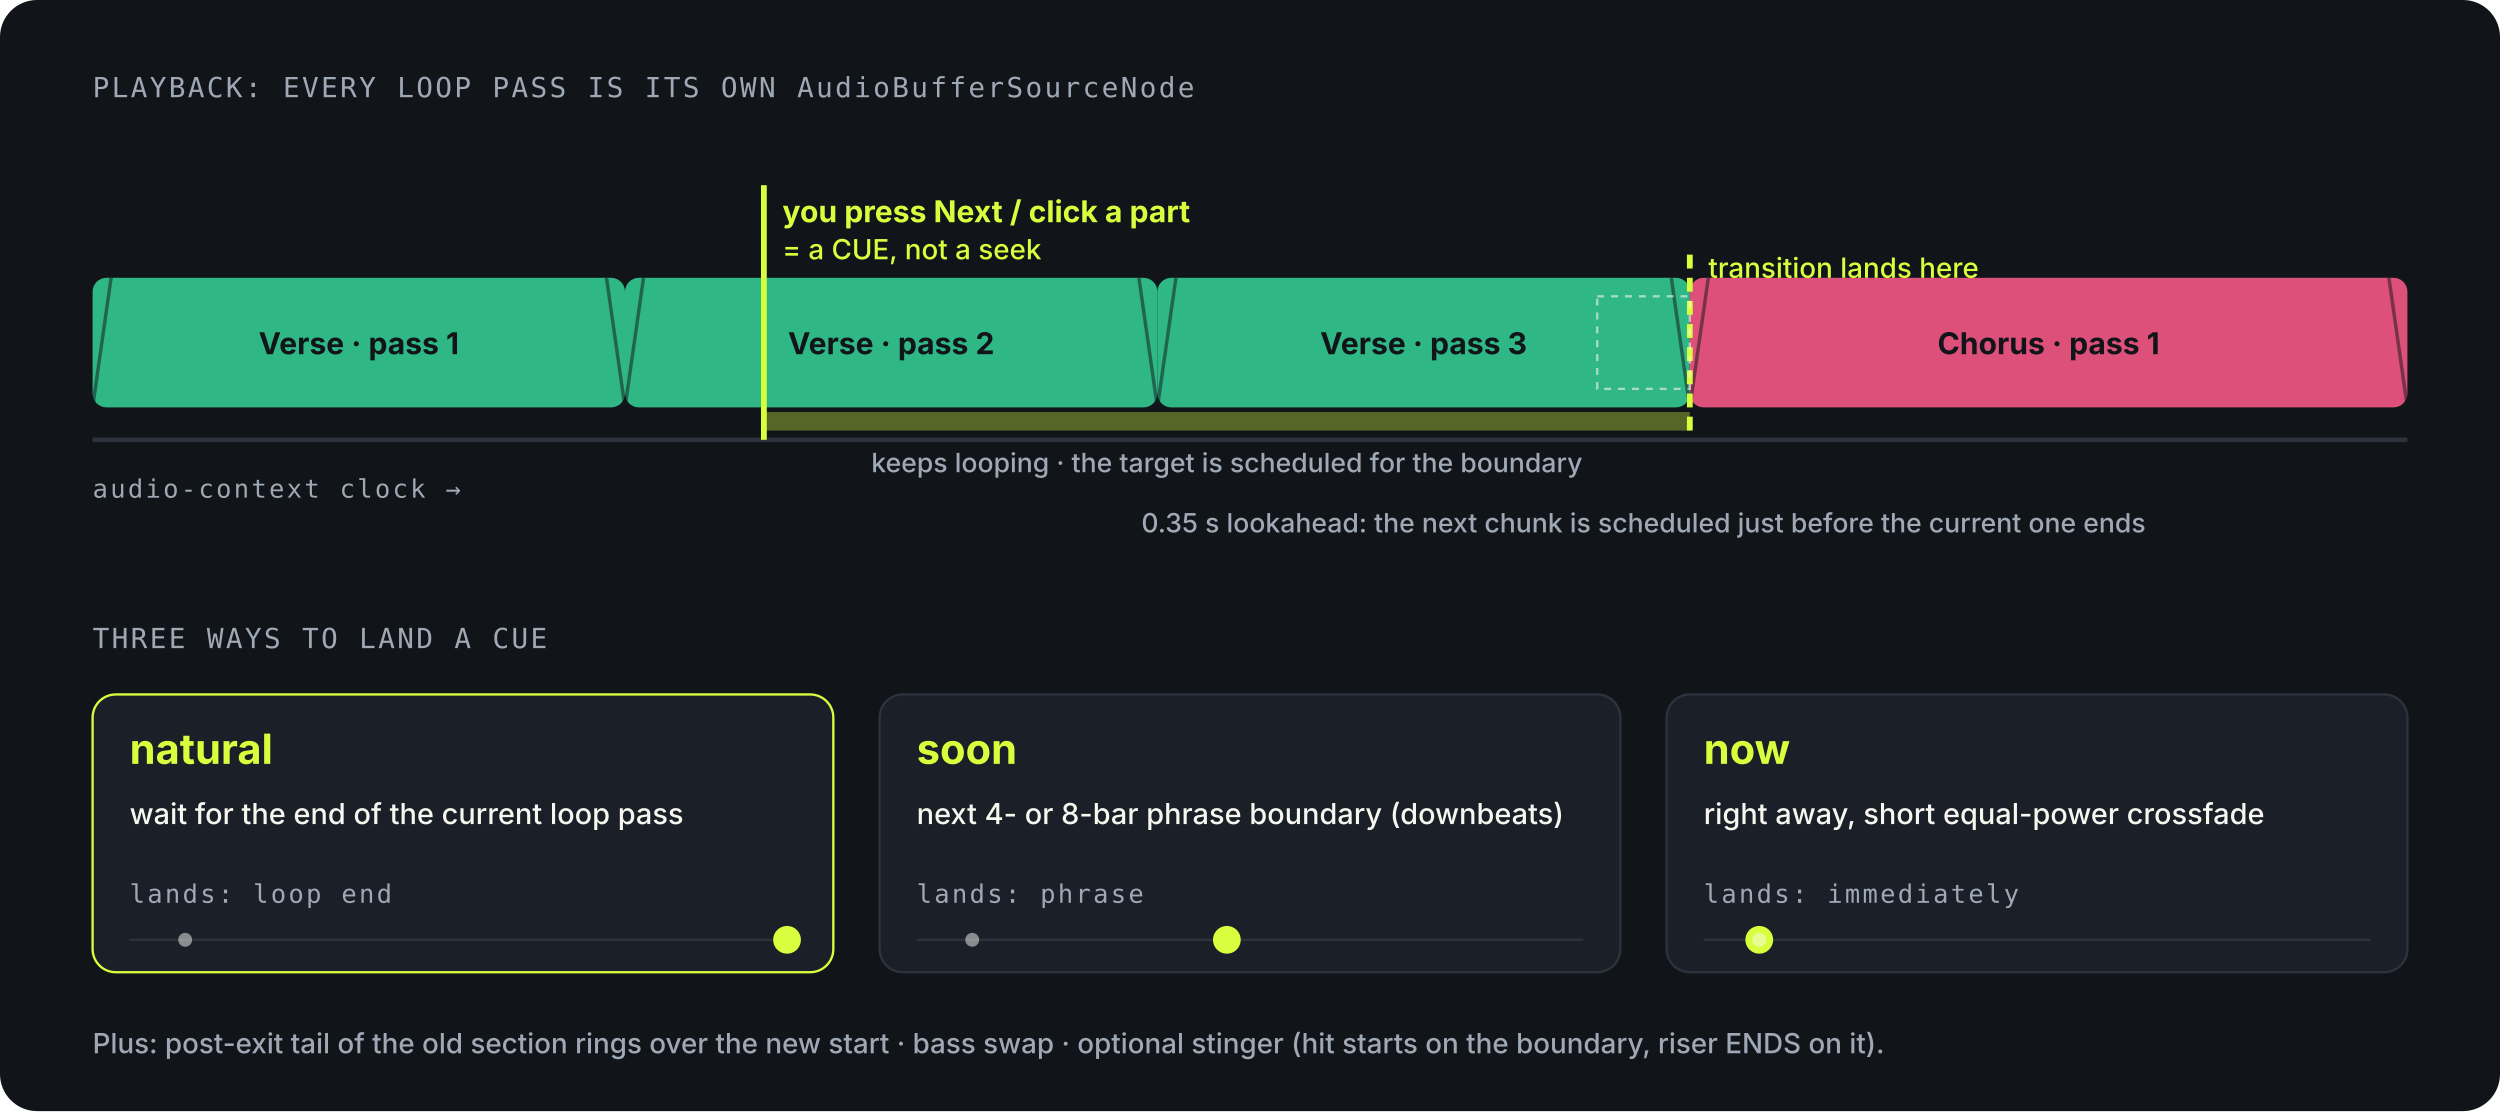
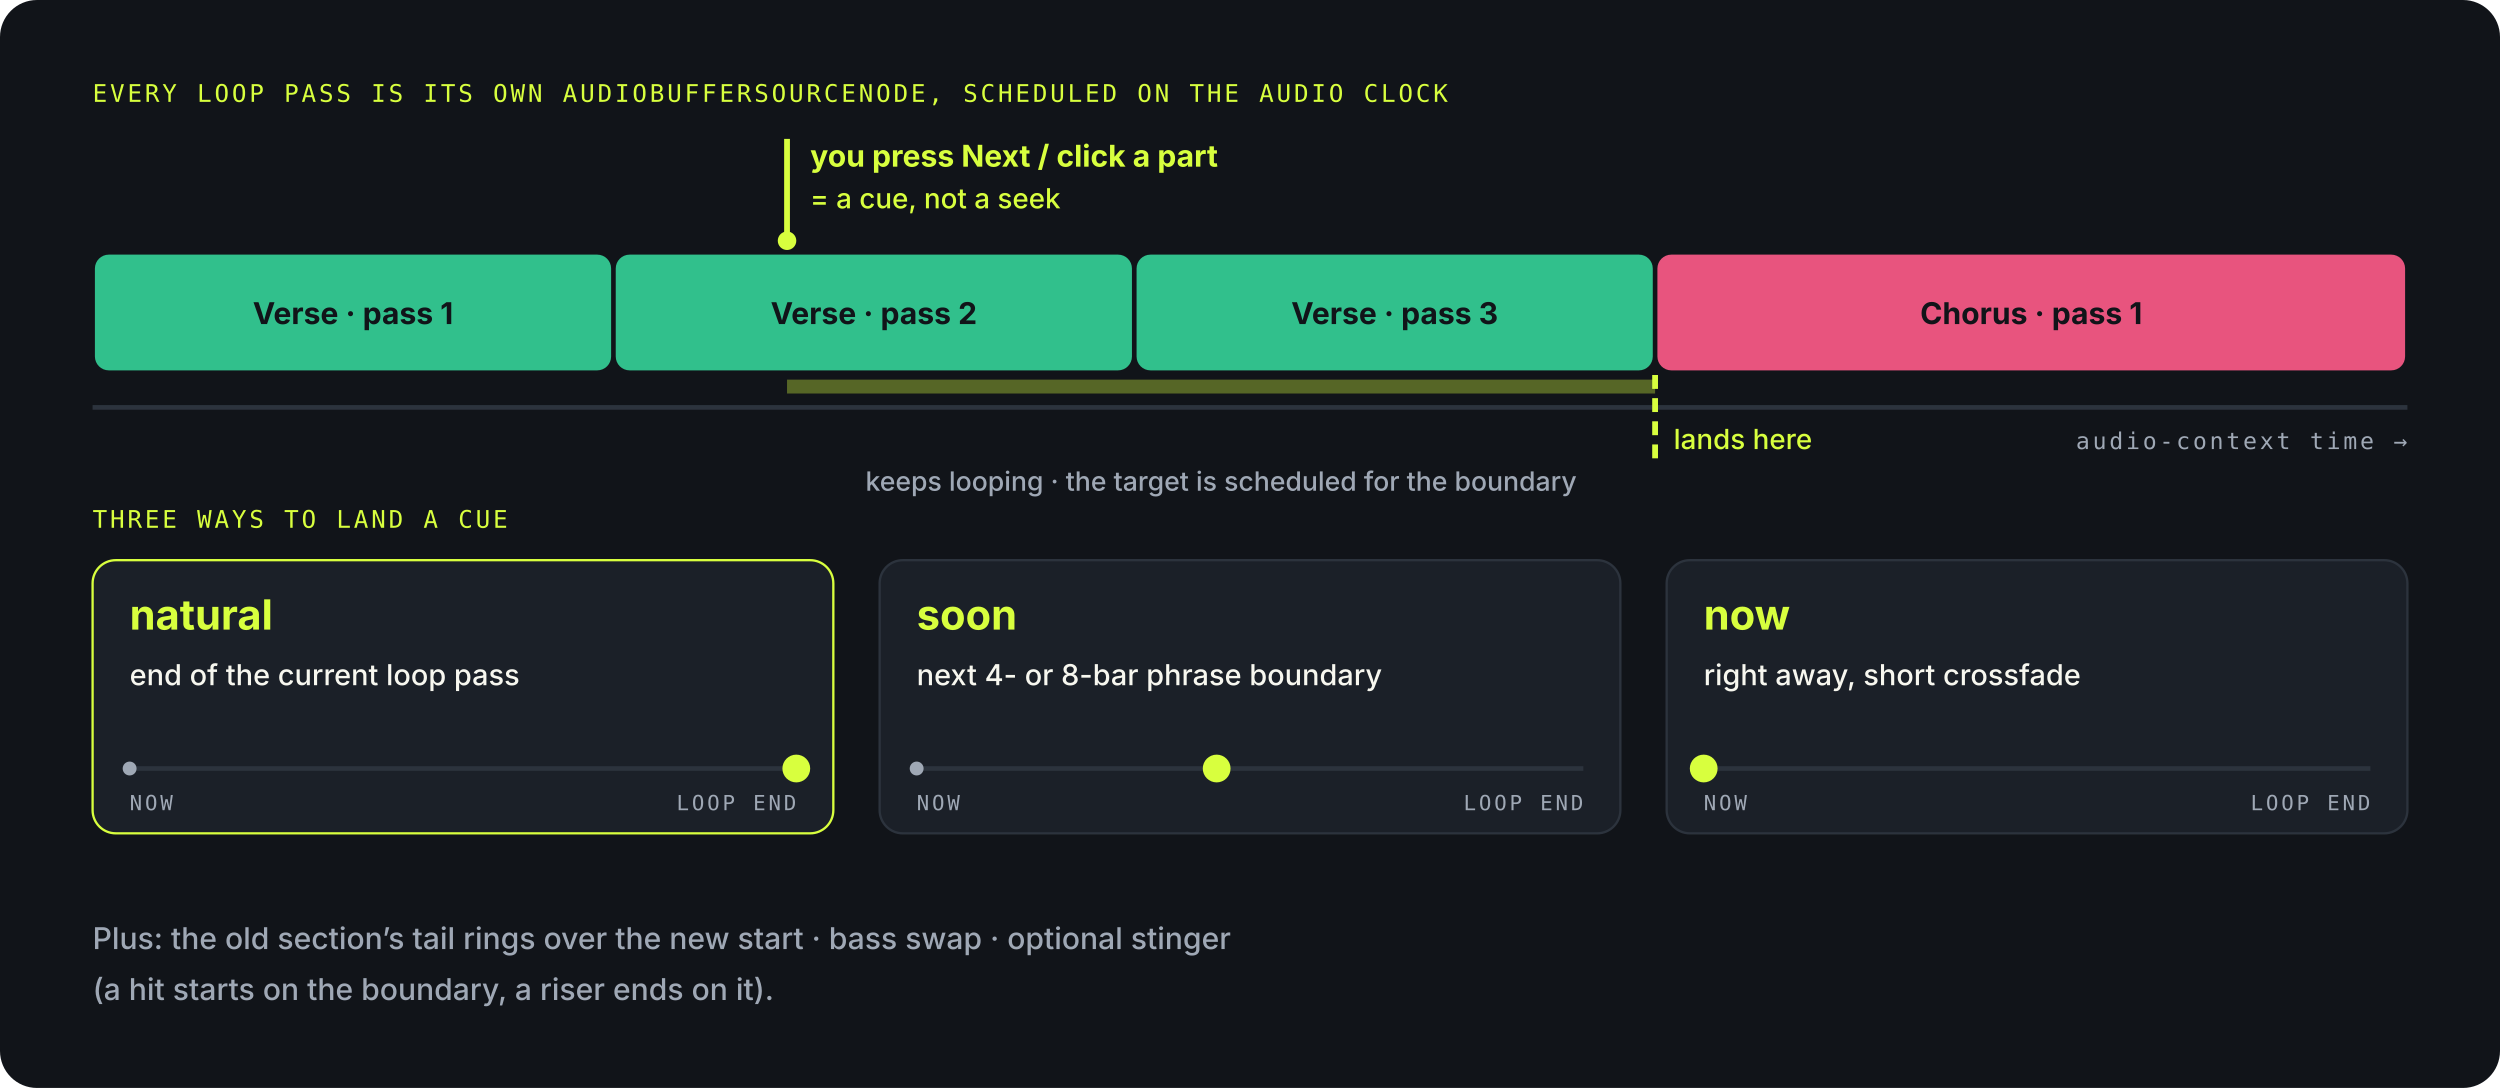
- <svg xmlns="http://www.w3.org/2000/svg" width="1080" height="480" viewBox="0 0 1080 480" role="img" aria-label="Web Audio scheduling: cues land on musical boundaries">
-   <rect width="1080" height="480" rx="16" fill="#111419" />
+ <svg xmlns="http://www.w3.org/2000/svg" width="1080" height="470" viewBox="0 0 1080 470" role="img" aria-label="Web Audio scheduling and the three cue modes">
+   <rect width="1080" height="470" rx="16" fill="#111419" />
  <defs>
-     <marker id="ah" markerWidth="10" markerHeight="10" refX="8" refY="5" orient="auto">
-       <path d="M0,0 L10,5 L0,10 z" fill="#d8ff3e" />
-     </marker>
-     <marker id="ahb" markerWidth="10" markerHeight="10" refX="8" refY="5" orient="auto">
-       <path d="M0,0 L10,5 L0,10 z" fill="#8cb5de" />
+     <marker id="ah" markerWidth="8" markerHeight="8" refX="6" refY="4" orient="auto" markerUnits="userSpaceOnUse">
+       <path d="M0,0 L8,4 L0,8 z" fill="#d8ff3e" />
    </marker>
  </defs>
-   <text x="40" y="42" font-family="JetBrains Mono,Menlo,monospace" font-size="12" fill="#9fa8b5" text-anchor="start" letter-spacing="1">PLAYBACK: EVERY LOOP PASS IS ITS OWN AudioBufferSourceNode</text>
-   <line x1="40" y1="190" x2="1040" y2="190" stroke="#2c333d" stroke-width="2" />
-   <text x="40" y="215" font-family="JetBrains Mono,Menlo,monospace" font-size="11" fill="#9fa8b5" text-anchor="start" letter-spacing="1">audio-context clock →</text>
-   <rect x="40" y="120" width="230" height="56" rx="6" fill="#34d399" stroke="none" opacity=".85" />
-   <text x="155.0" y="153" font-family="Inter,Segoe UI,Arial,sans-serif" font-size="13" font-weight="700" fill="#111419" text-anchor="middle">Verse · pass 1</text>
-   <rect x="270" y="120" width="230" height="56" rx="6" fill="#34d399" stroke="none" opacity=".85" />
-   <text x="385.0" y="153" font-family="Inter,Segoe UI,Arial,sans-serif" font-size="13" font-weight="700" fill="#111419" text-anchor="middle">Verse · pass 2</text>
-   <rect x="500" y="120" width="230" height="56" rx="6" fill="#34d399" stroke="none" opacity=".85" />
-   <text x="615.0" y="153" font-family="Inter,Segoe UI,Arial,sans-serif" font-size="13" font-weight="700" fill="#111419" text-anchor="middle">Verse · pass 3</text>
-   <rect x="730" y="120" width="310" height="56" rx="6" fill="#ff5b8a" stroke="none" opacity=".85" />
-   <text x="885.0" y="153" font-family="Inter,Segoe UI,Arial,sans-serif" font-size="13" font-weight="700" fill="#111419" text-anchor="middle">Chorus · pass 1</text>
-   <path d="M40 176 L48 120 M262 120 L270 176" stroke="#111419" stroke-width="1.5" fill="none" opacity=".5" />
-   <path d="M270 176 L278 120 M492 120 L500 176" stroke="#111419" stroke-width="1.5" fill="none" opacity=".5" />
-   <path d="M500 176 L508 120 M722 120 L730 176" stroke="#111419" stroke-width="1.5" fill="none" opacity=".5" />
-   <path d="M730 176 L738 120 M1032 120 L1040 176" stroke="#111419" stroke-width="1.5" fill="none" opacity=".5" />
-   <line x1="330" y1="80" x2="330" y2="190" stroke="#d8ff3e" stroke-width="2.5" />
-   <text x="338" y="96" font-family="Inter,Segoe UI,Arial,sans-serif" font-size="13" font-weight="700" fill="#d8ff3e" text-anchor="start">you press Next / click a part</text>
-   <text x="338" y="112" font-family="Inter,Segoe UI,Arial,sans-serif" font-size="12" font-weight="500" fill="#d8ff3e" text-anchor="start">= a CUE, not a seek</text>
-   <rect x="330" y="178" width="400" height="8" fill="#d8ff3e" opacity=".35" />
-   <text x="530" y="204" font-family="Inter,Segoe UI,Arial,sans-serif" font-size="11.5" font-weight="500" fill="#9fa8b5" text-anchor="middle">keeps looping · the target is scheduled for the boundary</text>
-   <line x1="730" y1="110" x2="730" y2="190" stroke="#d8ff3e" stroke-width="2.5" stroke-dasharray="6 4" />
-   <text x="738" y="120" font-family="Inter,Segoe UI,Arial,sans-serif" font-size="12" font-weight="500" fill="#d8ff3e" text-anchor="start">transition lands here</text>
-   <rect x="690" y="128" width="40" height="40" fill="none" stroke="#f7f7ef" stroke-dasharray="3 3" opacity=".6" />
-   <text x="710" y="230" font-family="Inter,Segoe UI,Arial,sans-serif" font-size="11.5" font-weight="500" fill="#9fa8b5" text-anchor="middle">0.35 s lookahead: the next chunk is scheduled just before the current one ends</text>
-   <text x="40" y="280" font-family="JetBrains Mono,Menlo,monospace" font-size="12" fill="#9fa8b5" text-anchor="start" letter-spacing="1">THREE WAYS TO LAND A CUE</text>
-   <rect x="40" y="300" width="320" height="120" rx="10" fill="#1b2028" stroke="#d8ff3e" />
-   <text x="56" y="330" font-family="Inter,Segoe UI,Arial,sans-serif" font-size="18" font-weight="700" fill="#d8ff3e" text-anchor="start">natural</text>
-   <text x="56" y="356" font-family="Inter,Segoe UI,Arial,sans-serif" font-size="12.5" font-weight="500" fill="#f7f7ef" text-anchor="start">wait for the end of the current loop pass</text>
-   <text x="56" y="390" font-family="JetBrains Mono,Menlo,monospace" font-size="11" fill="#9fa8b5" text-anchor="start" letter-spacing="1">lands: loop end</text>
-   <line x1="56" y1="406" x2="344" y2="406" stroke="#2c333d" />
-   <circle cx="340" cy="406" r="6" fill="#d8ff3e" />
-   <circle cx="80" cy="406" r="3" fill="#f7f7ef" opacity=".5" />
-   <rect x="380" y="300" width="320" height="120" rx="10" fill="#1b2028" stroke="#2c333d" />
-   <text x="396" y="330" font-family="Inter,Segoe UI,Arial,sans-serif" font-size="18" font-weight="700" fill="#d8ff3e" text-anchor="start">soon</text>
-   <text x="396" y="356" font-family="Inter,Segoe UI,Arial,sans-serif" font-size="12.5" font-weight="500" fill="#f7f7ef" text-anchor="start">next 4- or 8-bar phrase boundary (downbeats)</text>
-   <text x="396" y="390" font-family="JetBrains Mono,Menlo,monospace" font-size="11" fill="#9fa8b5" text-anchor="start" letter-spacing="1">lands: phrase</text>
-   <line x1="396" y1="406" x2="684" y2="406" stroke="#2c333d" />
-   <circle cx="530" cy="406" r="6" fill="#d8ff3e" />
-   <circle cx="420" cy="406" r="3" fill="#f7f7ef" opacity=".5" />
-   <rect x="720" y="300" width="320" height="120" rx="10" fill="#1b2028" stroke="#2c333d" />
-   <text x="736" y="330" font-family="Inter,Segoe UI,Arial,sans-serif" font-size="18" font-weight="700" fill="#d8ff3e" text-anchor="start">now</text>
-   <text x="736" y="356" font-family="Inter,Segoe UI,Arial,sans-serif" font-size="12.5" font-weight="500" fill="#f7f7ef" text-anchor="start">right away, short equal-power crossfade</text>
-   <text x="736" y="390" font-family="JetBrains Mono,Menlo,monospace" font-size="11" fill="#9fa8b5" text-anchor="start" letter-spacing="1">lands: immediately</text>
-   <line x1="736" y1="406" x2="1024" y2="406" stroke="#2c333d" />
-   <circle cx="760" cy="406" r="6" fill="#d8ff3e" />
-   <circle cx="760" cy="406" r="3" fill="#f7f7ef" opacity=".5" />
-   <text x="40" y="455" font-family="Inter,Segoe UI,Arial,sans-serif" font-size="12" font-weight="500" fill="#9fa8b5" text-anchor="start">Plus: post-exit tail of the old section rings over the new start · bass swap · optional stinger (hit starts on the boundary, riser ENDS on it).</text>
+   <text x="40.0" y="44.0" font-family="JetBrains Mono,Menlo,monospace" font-size="10.5" fill="#d8ff3e" text-anchor="start" letter-spacing="1.2">EVERY LOOP PASS IS ITS OWN AUDIOBUFFERSOURCENODE, SCHEDULED ON THE AUDIO CLOCK</text>
+   <line x1="40.0" y1="176.0" x2="1040.0" y2="176.0" stroke="#2c333d" stroke-width="2" />
+   <text x="1040.0" y="194.0" font-family="JetBrains Mono,Menlo,monospace" font-size="10" fill="#9fa8b5" text-anchor="end" letter-spacing="1.2">audio-context time →</text>
+   <rect x="41.0" y="110.0" width="223.0" height="50.0" rx="6" fill="#34d399" stroke="none" opacity="0.9" />
+   <text x="152.5" y="140.0" font-family="Inter,Segoe UI,Arial,sans-serif" font-size="13.0" font-weight="700" fill="#111419" text-anchor="middle">Verse · pass 1</text>
+   <rect x="266.0" y="110.0" width="223.0" height="50.0" rx="6" fill="#34d399" stroke="none" opacity="0.9" />
+   <text x="377.5" y="140.0" font-family="Inter,Segoe UI,Arial,sans-serif" font-size="13.0" font-weight="700" fill="#111419" text-anchor="middle">Verse · pass 2</text>
+   <rect x="491.0" y="110.0" width="223.0" height="50.0" rx="6" fill="#34d399" stroke="none" opacity="0.9" />
+   <text x="602.5" y="140.0" font-family="Inter,Segoe UI,Arial,sans-serif" font-size="13.0" font-weight="700" fill="#111419" text-anchor="middle">Verse · pass 3</text>
+   <rect x="716.0" y="110.0" width="323.0" height="50.0" rx="6" fill="#ff5b8a" stroke="none" opacity="0.9" />
+   <text x="877.5" y="140.0" font-family="Inter,Segoe UI,Arial,sans-serif" font-size="13.0" font-weight="700" fill="#111419" text-anchor="middle">Chorus · pass 1</text>
+   <line x1="340.0" y1="60.0" x2="340.0" y2="104.0" stroke="#d8ff3e" stroke-width="2.5" />
+   <circle cx="340.0" cy="104.0" r="4" fill="#d8ff3e" />
+   <text x="350.0" y="72.0" font-family="Inter,Segoe UI,Arial,sans-serif" font-size="13.0" font-weight="700" fill="#d8ff3e" text-anchor="start">you press Next / click a part</text>
+   <text x="350.0" y="90.0" font-family="Inter,Segoe UI,Arial,sans-serif" font-size="12.0" font-weight="500" fill="#d8ff3e" text-anchor="start">= a cue, not a seek</text>
+   <line x1="715.0" y1="162.0" x2="715.0" y2="200.0" stroke="#d8ff3e" stroke-width="2.5" stroke-dasharray="6 4" />
+   <rect x="340" y="164" width="375" height="6" fill="#d8ff3e" opacity=".35" />
+   <text x="527.5" y="212.0" font-family="Inter,Segoe UI,Arial,sans-serif" font-size="11.5" font-weight="500" fill="#9fa8b5" text-anchor="middle">keeps looping · the target is scheduled for the boundary</text>
+   <text x="723.0" y="194.0" font-family="Inter,Segoe UI,Arial,sans-serif" font-size="12.0" font-weight="500" fill="#d8ff3e" text-anchor="start">lands here</text>
+   <text x="40.0" y="228.0" font-family="JetBrains Mono,Menlo,monospace" font-size="10.5" fill="#d8ff3e" text-anchor="start" letter-spacing="1.2">THREE WAYS TO LAND A CUE</text>
+   <rect x="40.0" y="242.0" width="320.0" height="118.0" rx="10" fill="#1b2028" stroke="#d8ff3e" opacity="1" />
+   <text x="56.0" y="272.0" font-family="Inter,Segoe UI,Arial,sans-serif" font-size="18.0" font-weight="700" fill="#d8ff3e" text-anchor="start">natural</text>
+   <text x="56.0" y="296.0" font-family="Inter,Segoe UI,Arial,sans-serif" font-size="12.5" font-weight="500" fill="#f7f7ef" text-anchor="start">end of the current loop pass</text>
+   <line x1="56.0" y1="332.0" x2="344.0" y2="332.0" stroke="#2c333d" stroke-width="2" />
+   <circle cx="56.0" cy="332.0" r="3" fill="#9fa8b5" />
+   <circle cx="344.0" cy="332.0" r="6" fill="#d8ff3e" />
+   <text x="56.0" y="350.0" font-family="JetBrains Mono,Menlo,monospace" font-size="9" fill="#9fa8b5" text-anchor="start" letter-spacing="1.2">NOW</text>
+   <text x="344.0" y="350.0" font-family="JetBrains Mono,Menlo,monospace" font-size="9" fill="#9fa8b5" text-anchor="end" letter-spacing="1.2">LOOP END</text>
+   <rect x="380.0" y="242.0" width="320.0" height="118.0" rx="10" fill="#1b2028" stroke="#2c333d" opacity="1" />
+   <text x="396.0" y="272.0" font-family="Inter,Segoe UI,Arial,sans-serif" font-size="18.0" font-weight="700" fill="#d8ff3e" text-anchor="start">soon</text>
+   <text x="396.0" y="296.0" font-family="Inter,Segoe UI,Arial,sans-serif" font-size="12.5" font-weight="500" fill="#f7f7ef" text-anchor="start">next 4- or 8-bar phrase boundary</text>
+   <line x1="396.0" y1="332.0" x2="684.0" y2="332.0" stroke="#2c333d" stroke-width="2" />
+   <circle cx="396.0" cy="332.0" r="3" fill="#9fa8b5" />
+   <circle cx="525.6" cy="332.0" r="6" fill="#d8ff3e" />
+   <text x="396.0" y="350.0" font-family="JetBrains Mono,Menlo,monospace" font-size="9" fill="#9fa8b5" text-anchor="start" letter-spacing="1.2">NOW</text>
+   <text x="684.0" y="350.0" font-family="JetBrains Mono,Menlo,monospace" font-size="9" fill="#9fa8b5" text-anchor="end" letter-spacing="1.2">LOOP END</text>
+   <rect x="720.0" y="242.0" width="320.0" height="118.0" rx="10" fill="#1b2028" stroke="#2c333d" opacity="1" />
+   <text x="736.0" y="272.0" font-family="Inter,Segoe UI,Arial,sans-serif" font-size="18.0" font-weight="700" fill="#d8ff3e" text-anchor="start">now</text>
+   <text x="736.0" y="296.0" font-family="Inter,Segoe UI,Arial,sans-serif" font-size="12.5" font-weight="500" fill="#f7f7ef" text-anchor="start">right away, short crossfade</text>
+   <line x1="736.0" y1="332.0" x2="1024.0" y2="332.0" stroke="#2c333d" stroke-width="2" />
+   <circle cx="736.0" cy="332.0" r="3" fill="#9fa8b5" />
+   <circle cx="736.0" cy="332.0" r="6" fill="#d8ff3e" />
+   <text x="736.0" y="350.0" font-family="JetBrains Mono,Menlo,monospace" font-size="9" fill="#9fa8b5" text-anchor="start" letter-spacing="1.2">NOW</text>
+   <text x="1024.0" y="350.0" font-family="JetBrains Mono,Menlo,monospace" font-size="9" fill="#9fa8b5" text-anchor="end" letter-spacing="1.2">LOOP END</text>
+   <text x="40.0" y="410.0" font-family="Inter,Segoe UI,Arial,sans-serif" font-size="13.0" font-weight="500" fill="#9fa8b5" text-anchor="start">Plus: the old section’s tail rings over the new start · bass swap · optional stinger</text>
+   <text x="40.0" y="432.0" font-family="Inter,Segoe UI,Arial,sans-serif" font-size="13.0" font-weight="500" fill="#9fa8b5" text-anchor="start">(a hit starts on the boundary, a riser ends on it).</text>
</svg>
